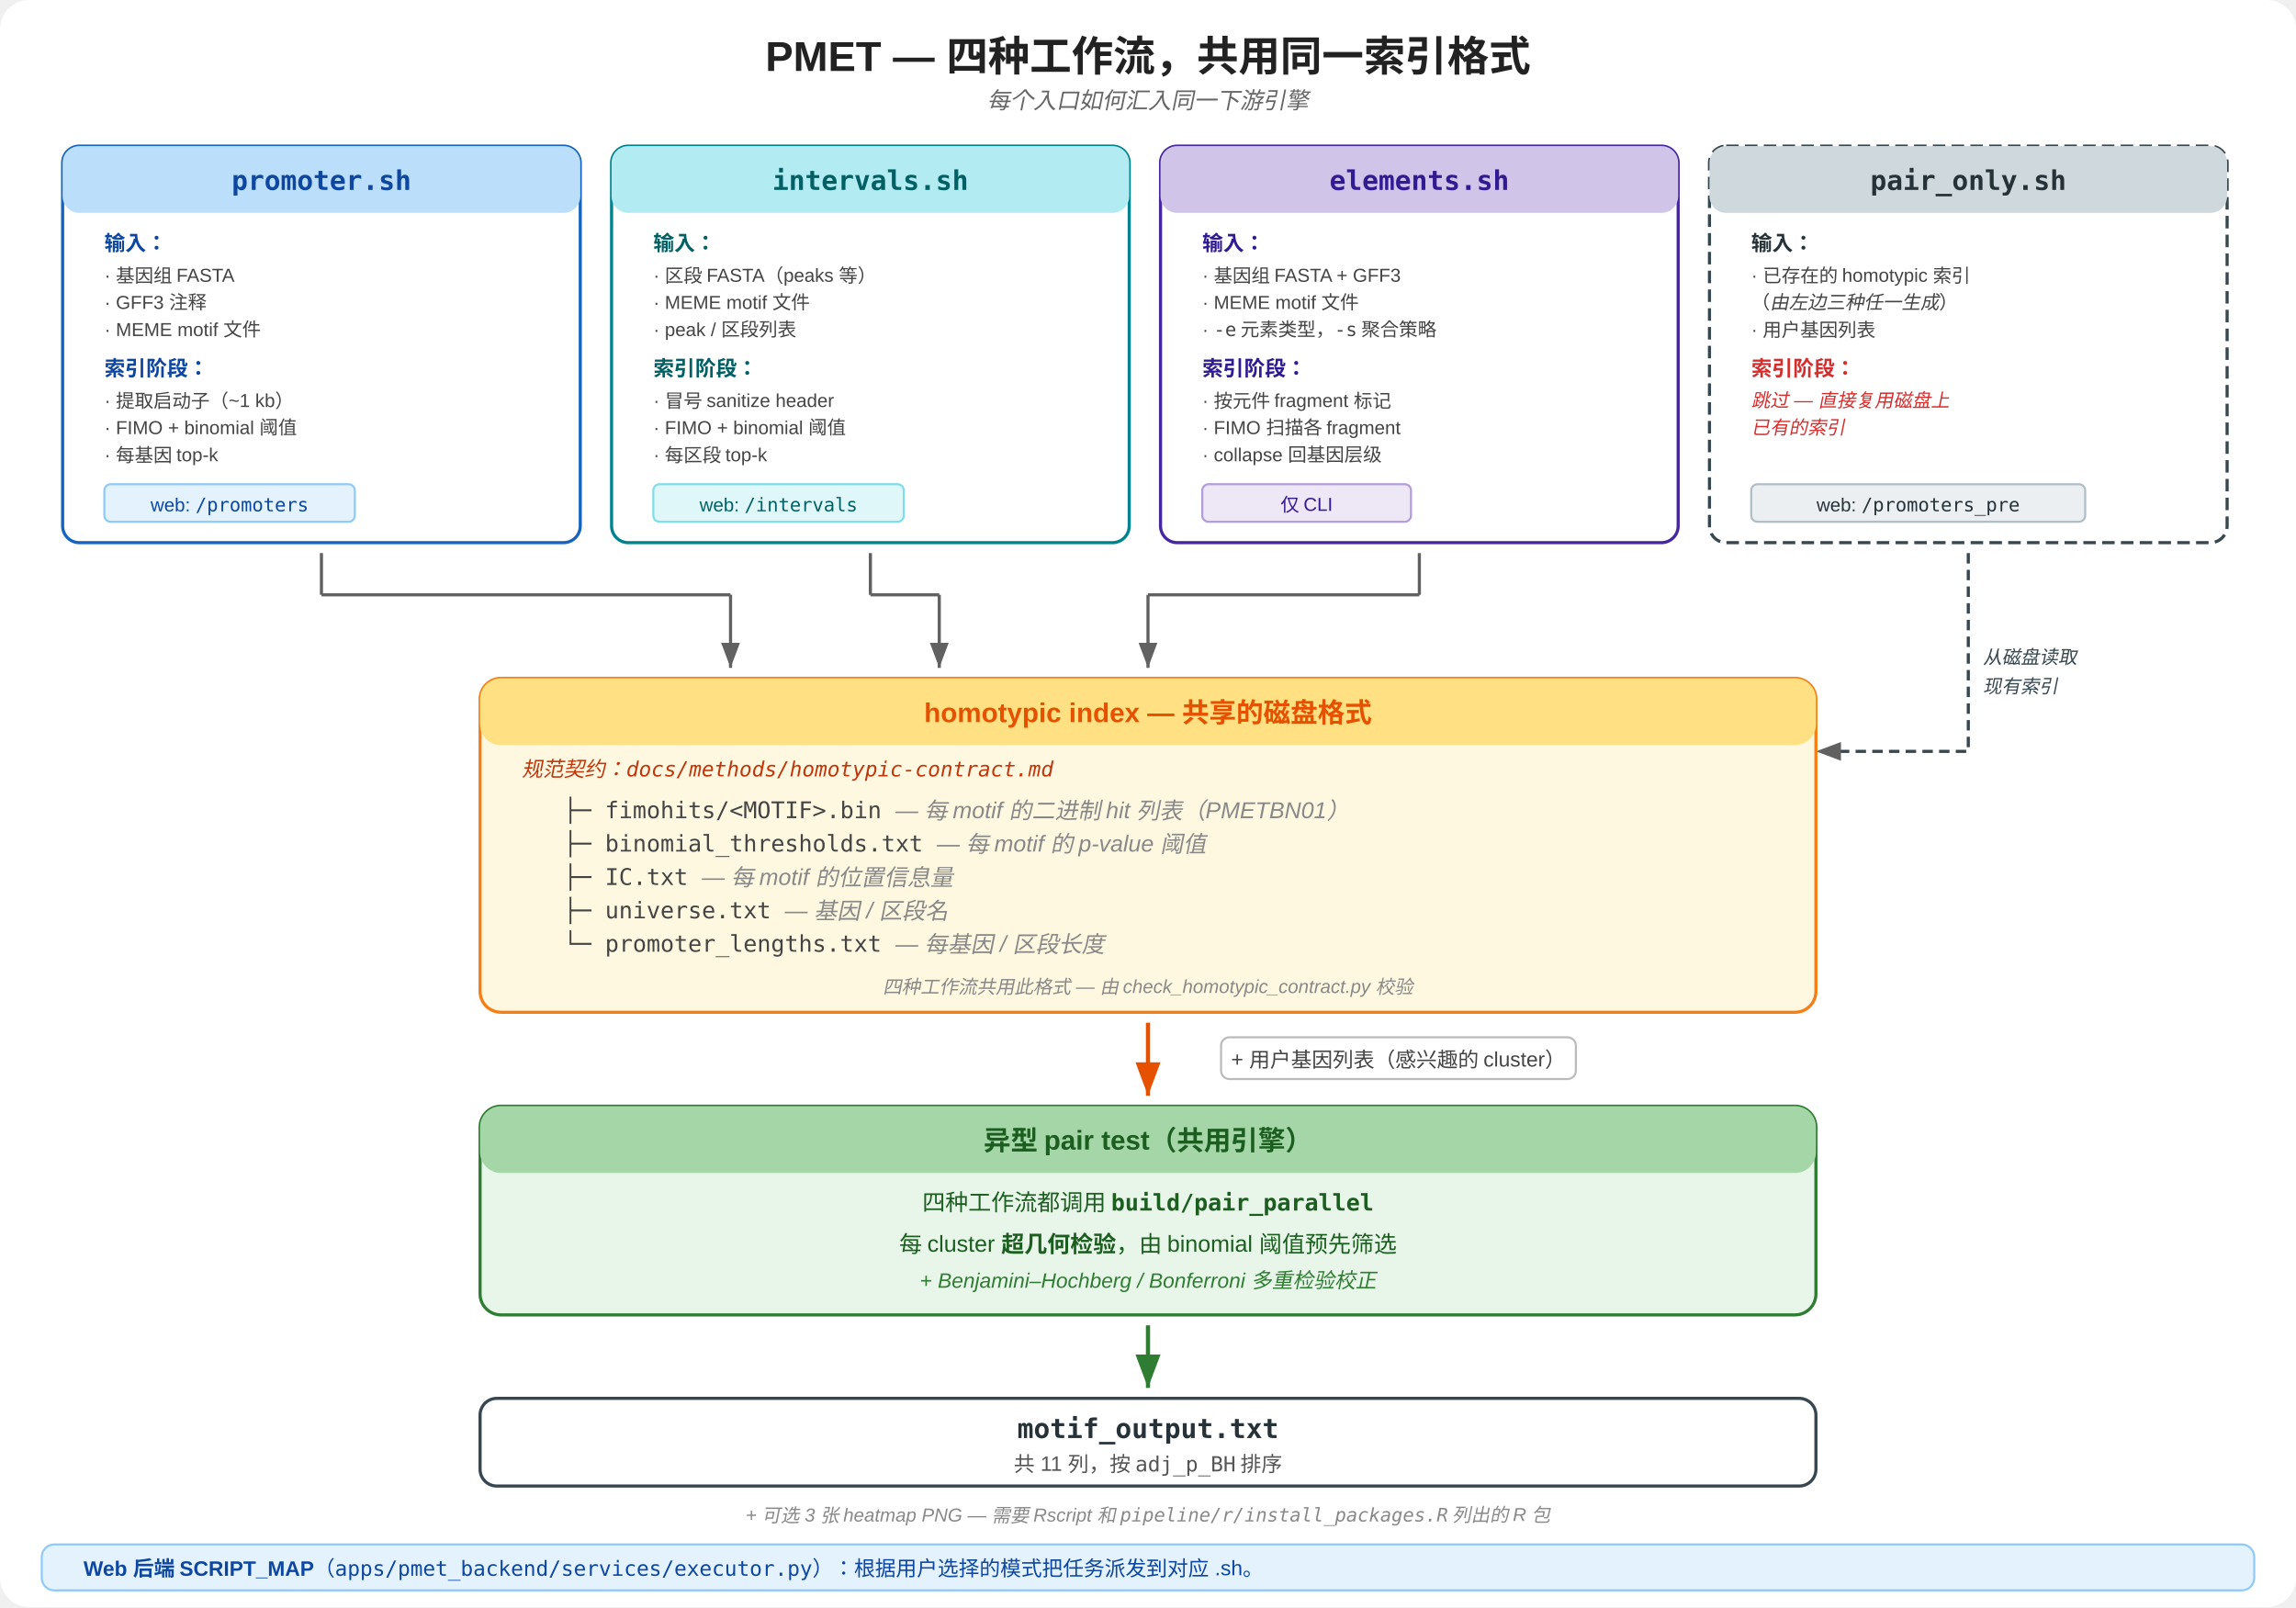
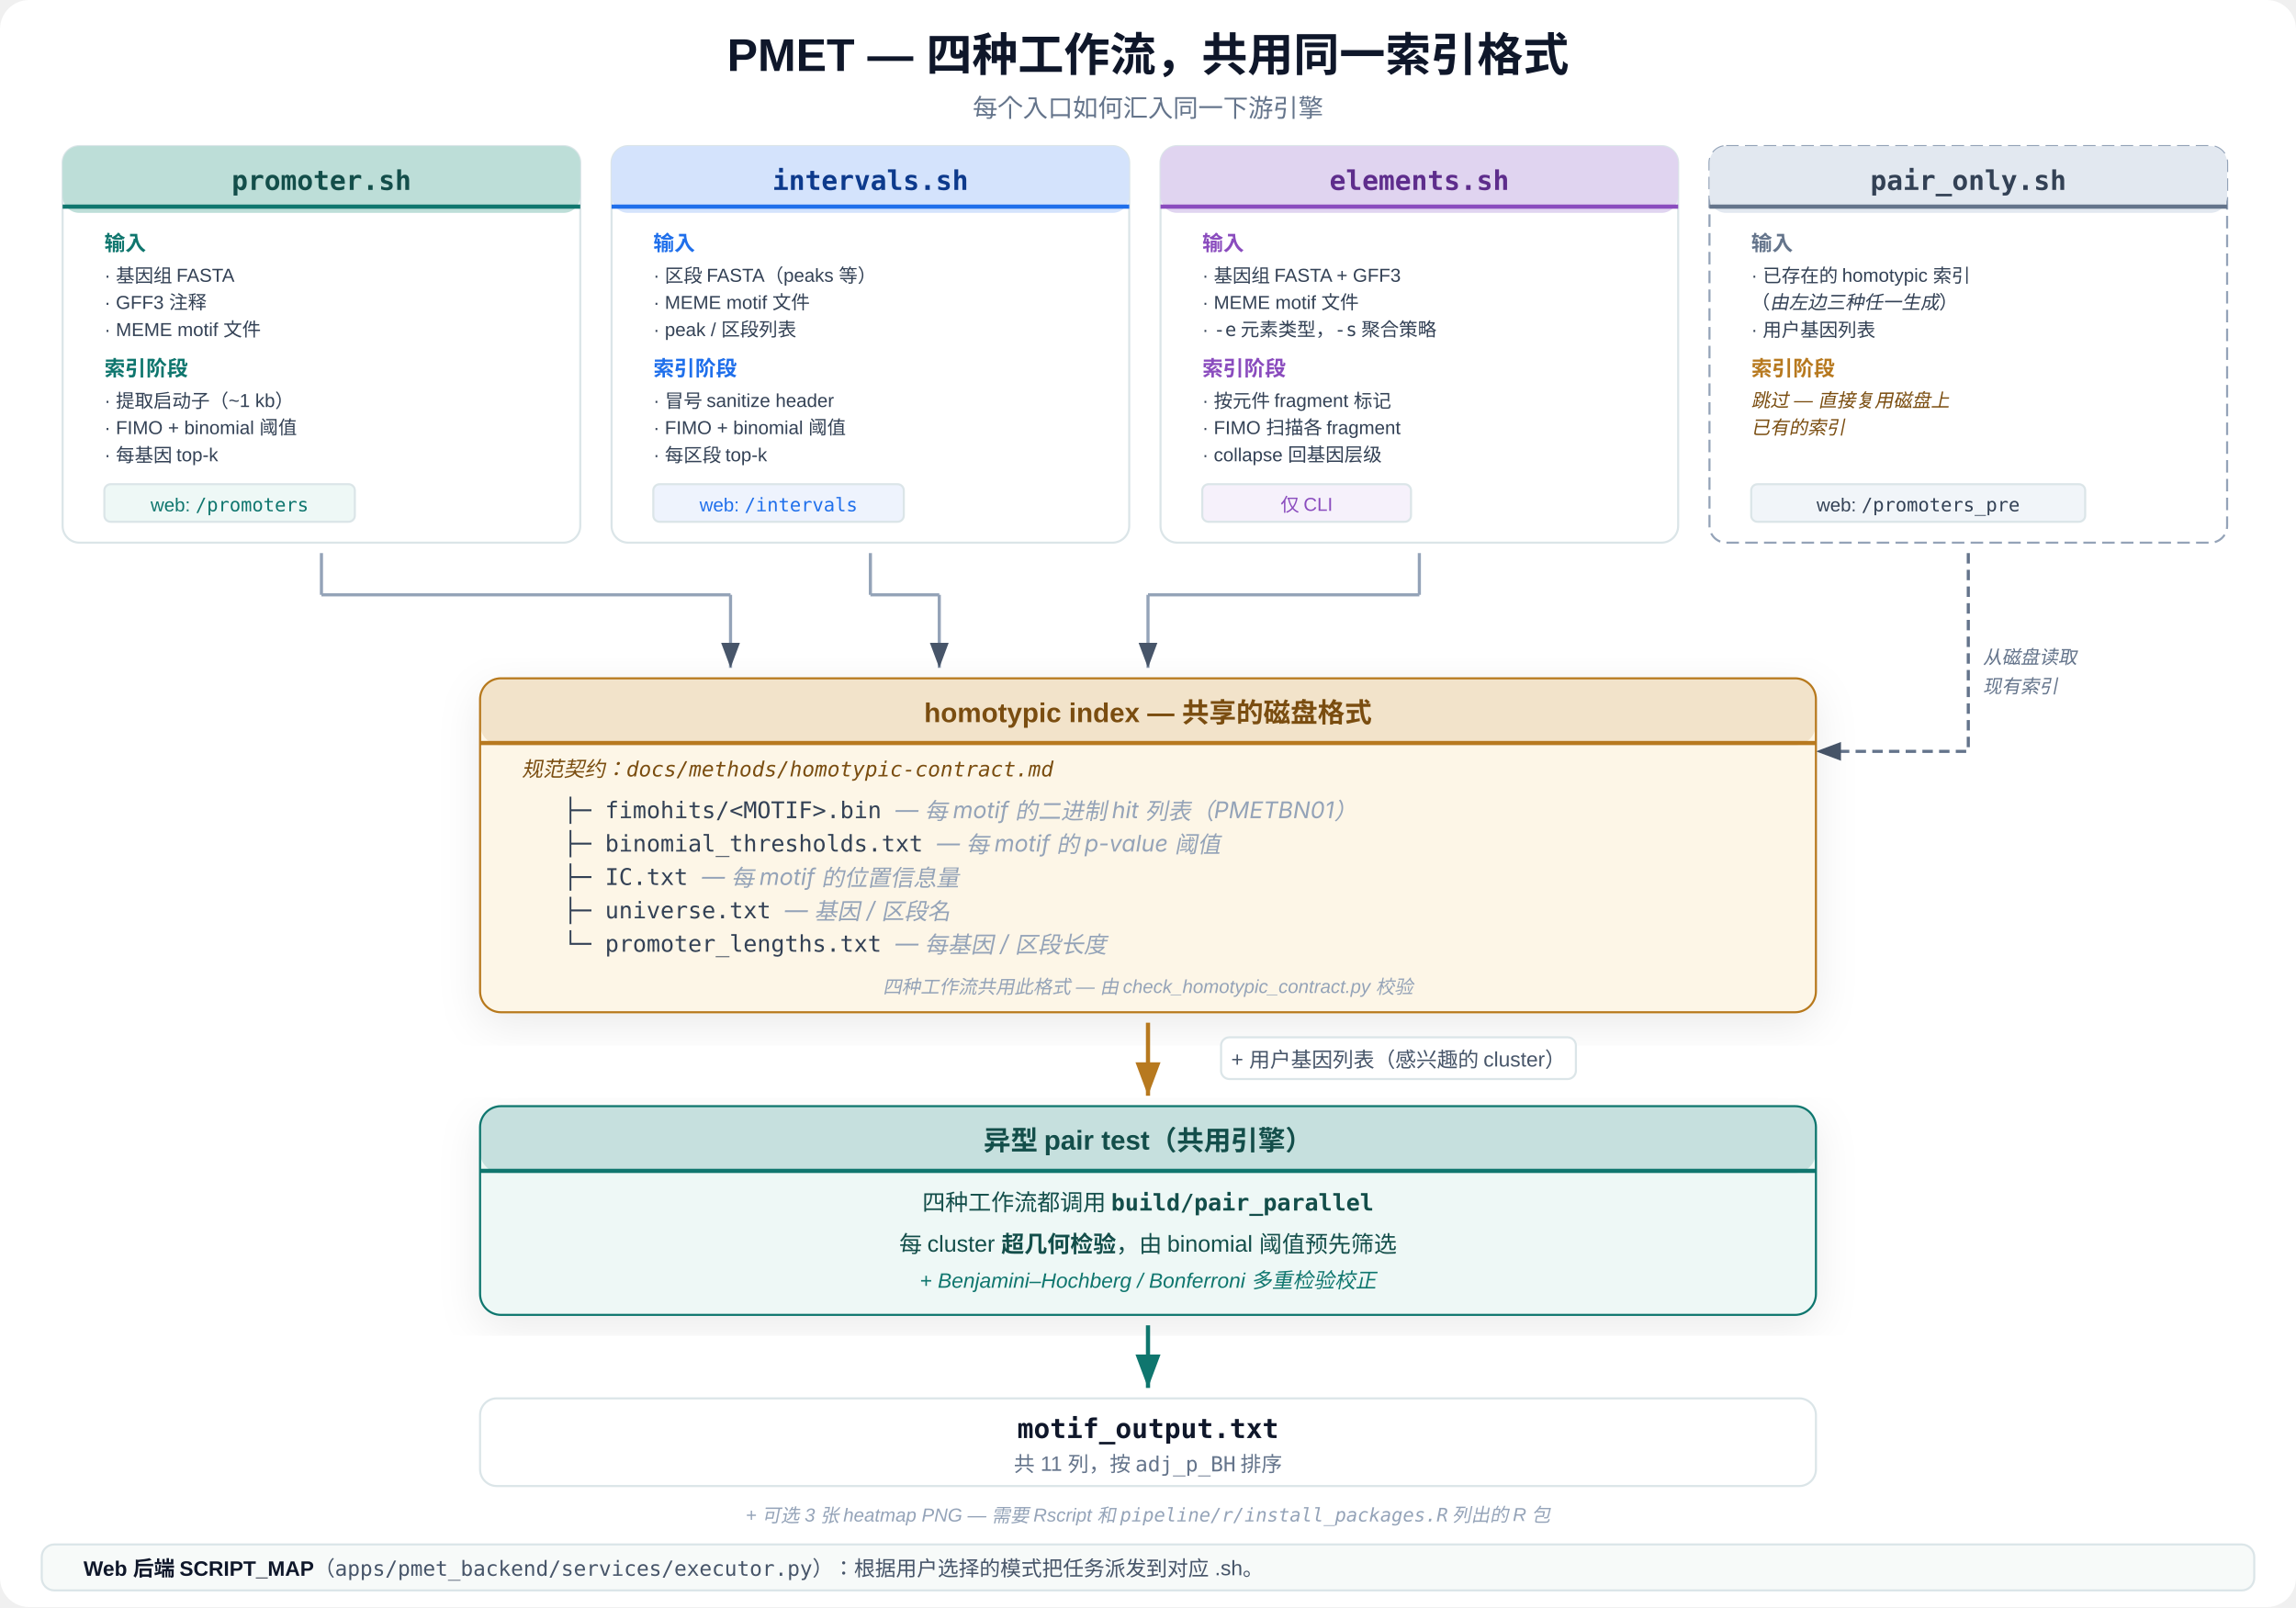
- <svg xmlns="http://www.w3.org/2000/svg" viewBox="0 0 1100 770" font-family="Arial, sans-serif">
+ <svg xmlns="http://www.w3.org/2000/svg" viewBox="0 0 1100 770" role="img" aria-labelledby="wfcn-title wfcn-desc" lang="zh-CN" font-family="-apple-system, BlinkMacSystemFont, 'Segoe UI', 'Microsoft YaHei', 'PingFang SC', Arial, sans-serif">
  <defs>
-     <marker id="aGrey" markerWidth="8" markerHeight="6" refX="8" refY="3" orient="auto">
-       <polygon points="0 0, 8 3, 0 6" fill="#616161" />
+     <marker id="arrSlate" markerWidth="8" markerHeight="6" refX="8" refY="3" orient="auto">
+       <polygon points="0 0, 8 3, 0 6" fill="#475569" />
    </marker>
-     <marker id="aAmber" markerWidth="8" markerHeight="6" refX="8" refY="3" orient="auto">
-       <polygon points="0 0, 8 3, 0 6" fill="#e65100" />
+     <marker id="arrAccent" markerWidth="8" markerHeight="6" refX="8" refY="3" orient="auto">
+       <polygon points="0 0, 8 3, 0 6" fill="#b7791f" />
    </marker>
-     <marker id="aGreen" markerWidth="8" markerHeight="6" refX="8" refY="3" orient="auto">
-       <polygon points="0 0, 8 3, 0 6" fill="#2e7d32" />
+     <marker id="arrPrimary" markerWidth="8" markerHeight="6" refX="8" refY="3" orient="auto">
+       <polygon points="0 0, 8 3, 0 6" fill="#0f766e" />
    </marker>
+     <filter id="softShadow" x="-10%" y="-10%" width="120%" height="120%">
+       <feDropShadow dx="0" dy="6" stdDeviation="10" flood-color="#0f172a" flood-opacity="0.08" />
+     </filter>
  </defs>
  <rect x="0" y="0" width="1100" height="770" rx="14" fill="#ffffff" />
-   <text x="550" y="34" text-anchor="middle" font-size="20" font-weight="bold" fill="#222">PMET — 四种工作流，共用同一索引格式</text>
-   <text x="550" y="52" text-anchor="middle" font-size="11" font-style="italic" fill="#666">每个入口如何汇入同一下游引擎</text>
-   <rect x="30" y="70" width="248" height="190" rx="8" fill="#ffffff" stroke="#1565c0" stroke-width="1.5" />
-   <rect x="30" y="70" width="248" height="32" rx="8" fill="#bbdefb" />
-   <text x="154" y="91" text-anchor="middle" font-size="13" font-weight="bold" fill="#0d47a1" font-family="Menlo, Consolas, monospace">promoter.sh</text>
-   <text x="50" y="120" font-size="10" font-weight="bold" fill="#0d47a1">输入：</text>
-   <text x="50" y="135" font-size="9" fill="#444">· 基因组 FASTA</text>
-   <text x="50" y="148" font-size="9" fill="#444">· GFF3 注释</text>
-   <text x="50" y="161" font-size="9" fill="#444">· MEME motif 文件</text>
-   <text x="50" y="180" font-size="10" font-weight="bold" fill="#0d47a1">索引阶段：</text>
-   <text x="50" y="195" font-size="9" fill="#444">· 提取启动子（~1 kb）</text>
-   <text x="50" y="208" font-size="9" fill="#444">· FIMO + binomial 阈值</text>
-   <text x="50" y="221" font-size="9" fill="#444">· 每基因 top-k</text>
-   <rect x="50" y="232" width="120" height="18" rx="3" fill="#e3f2fd" stroke="#90caf9" />
-   <text x="110" y="245" text-anchor="middle" font-size="9" fill="#0d47a1">web: <tspan font-family="Menlo, Consolas, monospace">/promoters</tspan>
+   <text x="550" y="34" text-anchor="middle" font-size="22" font-weight="700" fill="#0f172a">PMET — 四种工作流，共用同一索引格式</text>
+   <text x="550" y="56" text-anchor="middle" font-size="12" fill="#64748b">每个入口如何汇入同一下游引擎</text>
+   <g aria-label="入口 1：promoter.sh — 启动子模式（web /promoters）">
+     <rect x="30" y="70" width="248" height="190" rx="8" fill="#ffffff" stroke="#dbe5e8" stroke-width="1" />
+     <rect x="30" y="70" width="248" height="32" rx="8" fill="#bdded8" />
+     <rect x="30" y="98" width="248" height="2" fill="#0f766e" />
+     <text x="154" y="91" text-anchor="middle" font-size="13" font-weight="700" fill="#134e4a" font-family="ui-monospace, SF Mono, Menlo, monospace">promoter.sh</text>
+     <text x="50" y="120" font-size="10" font-weight="700" fill="#0f766e">输入</text>
+     <g font-size="9" fill="#334155">
+       <text x="50" y="135">· 基因组 FASTA</text>
+       <text x="50" y="148">· GFF3 注释</text>
+       <text x="50" y="161">· MEME motif 文件</text>
+     </g>
+     <text x="50" y="180" font-size="10" font-weight="700" fill="#0f766e">索引阶段</text>
+     <g font-size="9" fill="#334155">
+       <text x="50" y="195">· 提取启动子（~1 kb）</text>
+       <text x="50" y="208">· FIMO + binomial 阈值</text>
+       <text x="50" y="221">· 每基因 top-k</text>
+     </g>
+     <rect x="50" y="232" width="120" height="18" rx="3" fill="#eef8f6" stroke="#dbe5e8" />
+     <text x="110" y="245" text-anchor="middle" font-size="9" fill="#0f766e">web: <tspan font-family="ui-monospace, SF Mono, Menlo, monospace">/promoters</tspan>
+     </text>
+   </g>
+   <g aria-label="入口 2：intervals.sh — peak/区段模式（web /intervals）">
+     <rect x="293" y="70" width="248" height="190" rx="8" fill="#ffffff" stroke="#dbe5e8" stroke-width="1" />
+     <rect x="293" y="70" width="248" height="32" rx="8" fill="#d4e3fc" />
+     <rect x="293" y="98" width="248" height="2" fill="#1f6feb" />
+     <text x="417" y="91" text-anchor="middle" font-size="13" font-weight="700" fill="#0d3a8c" font-family="ui-monospace, SF Mono, Menlo, monospace">intervals.sh</text>
+     <text x="313" y="120" font-size="10" font-weight="700" fill="#1f6feb">输入</text>
+     <g font-size="9" fill="#334155">
+       <text x="313" y="135">· 区段 FASTA（peaks 等）</text>
+       <text x="313" y="148">· MEME motif 文件</text>
+       <text x="313" y="161">· peak / 区段列表</text>
+     </g>
+     <text x="313" y="180" font-size="10" font-weight="700" fill="#1f6feb">索引阶段</text>
+     <g font-size="9" fill="#334155">
+       <text x="313" y="195">· 冒号 sanitize header</text>
+       <text x="313" y="208">· FIMO + binomial 阈值</text>
+       <text x="313" y="221">· 每区段 top-k</text>
+     </g>
+     <rect x="313" y="232" width="120" height="18" rx="3" fill="#eef3fd" stroke="#dbe5e8" />
+     <text x="373" y="245" text-anchor="middle" font-size="9" fill="#1f6feb">web: <tspan font-family="ui-monospace, SF Mono, Menlo, monospace">/intervals</tspan>
+     </text>
+   </g>
+   <g aria-label="入口 3：elements.sh — GFF3 元件模式（仅 CLI）">
+     <rect x="556" y="70" width="248" height="190" rx="8" fill="#ffffff" stroke="#dbe5e8" stroke-width="1" />
+     <rect x="556" y="70" width="248" height="32" rx="8" fill="#e0d4f0" />
+     <rect x="556" y="98" width="248" height="2" fill="#8a4cbe" />
+     <text x="680" y="91" text-anchor="middle" font-size="13" font-weight="700" fill="#5e2d8c" font-family="ui-monospace, SF Mono, Menlo, monospace">elements.sh</text>
+     <text x="576" y="120" font-size="10" font-weight="700" fill="#8a4cbe">输入</text>
+     <g font-size="9" fill="#334155">
+       <text x="576" y="135">· 基因组 FASTA + GFF3</text>
+       <text x="576" y="148">· MEME motif 文件</text>
+       <text x="576" y="161">· <tspan font-family="ui-monospace, SF Mono, Menlo, monospace">-e</tspan> 元素类型，<tspan font-family="ui-monospace, SF Mono, Menlo, monospace">-s</tspan> 聚合策略</text>
+     </g>
+     <text x="576" y="180" font-size="10" font-weight="700" fill="#8a4cbe">索引阶段</text>
+     <g font-size="9" fill="#334155">
+       <text x="576" y="195">· 按元件 fragment 标记</text>
+       <text x="576" y="208">· FIMO 扫描各 fragment</text>
+       <text x="576" y="221">· collapse 回基因层级</text>
+     </g>
+     <rect x="576" y="232" width="100" height="18" rx="3" fill="#f6f1fb" stroke="#dbe5e8" />
+     <text x="626" y="245" text-anchor="middle" font-size="9" fill="#8a4cbe">仅 CLI</text>
+   </g>
+   <g aria-label="入口 4：pair_only.sh — 跳过索引，复用磁盘已有 index（web /promoters_pre）">
+     <rect x="819" y="70" width="248" height="190" rx="8" fill="#ffffff" stroke="#94a3b8" stroke-width="1" stroke-dasharray="6,3" />
+     <rect x="819" y="70" width="248" height="32" rx="8" fill="#e2e8f0" />
+     <rect x="819" y="98" width="248" height="2" fill="#64748b" />
+     <text x="943" y="91" text-anchor="middle" font-size="13" font-weight="700" fill="#334155" font-family="ui-monospace, SF Mono, Menlo, monospace">pair_only.sh</text>
+     <text x="839" y="120" font-size="10" font-weight="700" fill="#64748b">输入</text>
+     <g font-size="9" fill="#334155">
+       <text x="839" y="135">· 已存在的 homotypic 索引</text>
+       <text x="839" y="148">  （<tspan font-style="italic">由左边三种任一生成</tspan>）</text>
+       <text x="839" y="161">· 用户基因列表</text>
+     </g>
+     <text x="839" y="180" font-size="10" font-weight="700" fill="#b7791f">索引阶段</text>
+     <g font-size="9" font-style="italic" fill="#7a4d10">
+       <text x="839" y="195">跳过 — 直接复用磁盘上</text>
+       <text x="839" y="208">已有的索引</text>
+     </g>
+     <rect x="839" y="232" width="160" height="18" rx="3" fill="#f1f5f9" stroke="#dbe5e8" />
+     <text x="919" y="245" text-anchor="middle" font-size="9" fill="#334155">web: <tspan font-family="ui-monospace, SF Mono, Menlo, monospace">/promoters_pre</tspan>
+     </text>
+   </g>
+   <g stroke="#94a3b8" stroke-width="1.5" fill="none">
+     <line x1="154" y1="265" x2="154" y2="285" />
+     <line x1="154" y1="285" x2="350" y2="285" />
+     <line x1="350" y1="285" x2="350" y2="320" marker-end="url(#arrSlate)" />
+     <line x1="417" y1="265" x2="417" y2="285" />
+     <line x1="417" y1="285" x2="450" y2="285" />
+     <line x1="450" y1="285" x2="450" y2="320" marker-end="url(#arrSlate)" />
+     <line x1="680" y1="265" x2="680" y2="285" />
+     <line x1="680" y1="285" x2="550" y2="285" />
+     <line x1="550" y1="285" x2="550" y2="320" marker-end="url(#arrSlate)" />
+   </g>
+   <path d="M 943 265 L 943 360 L 870 360" fill="none" stroke="#64748b" stroke-width="1.5" stroke-dasharray="5,3" marker-end="url(#arrSlate)" />
+   <text x="950" y="318" font-size="9" font-style="italic" fill="#64748b">从磁盘读取</text>
+   <text x="950" y="332" font-size="9" font-style="italic" fill="#64748b">现有索引</text>
+   <rect x="230" y="325" width="640" height="160" rx="10" fill="#fdf6e7" stroke="#b7791f" stroke-width="1" filter="url(#softShadow)" />
+   <rect x="230" y="325" width="640" height="32" rx="10" fill="#b7791f" opacity="0.15" />
+   <rect x="230" y="355" width="640" height="2" fill="#b7791f" />
+   <text x="550" y="346" text-anchor="middle" font-size="13" font-weight="700" fill="#7a4d10">homotypic index — 共享的磁盘格式</text>
+   <text x="250" y="372" font-size="10" font-style="italic" fill="#7a4d10">规范契约：<tspan font-family="ui-monospace, SF Mono, Menlo, monospace">docs/methods/homotypic-contract.md</tspan>
  </text>
-   <rect x="293" y="70" width="248" height="190" rx="8" fill="#ffffff" stroke="#00838f" stroke-width="1.5" />
-   <rect x="293" y="70" width="248" height="32" rx="8" fill="#b2ebf2" />
-   <text x="417" y="91" text-anchor="middle" font-size="13" font-weight="bold" fill="#006064" font-family="Menlo, Consolas, monospace">intervals.sh</text>
-   <text x="313" y="120" font-size="10" font-weight="bold" fill="#006064">输入：</text>
-   <text x="313" y="135" font-size="9" fill="#444">· 区段 FASTA（peaks 等）</text>
-   <text x="313" y="148" font-size="9" fill="#444">· MEME motif 文件</text>
-   <text x="313" y="161" font-size="9" fill="#444">· peak / 区段列表</text>
-   <text x="313" y="180" font-size="10" font-weight="bold" fill="#006064">索引阶段：</text>
-   <text x="313" y="195" font-size="9" fill="#444">· 冒号 sanitize header</text>
-   <text x="313" y="208" font-size="9" fill="#444">· FIMO + binomial 阈值</text>
-   <text x="313" y="221" font-size="9" fill="#444">· 每区段 top-k</text>
-   <rect x="313" y="232" width="120" height="18" rx="3" fill="#e0f7fa" stroke="#80deea" />
-   <text x="373" y="245" text-anchor="middle" font-size="9" fill="#006064">web: <tspan font-family="Menlo, Consolas, monospace">/intervals</tspan>
+   <g font-size="11" font-family="ui-monospace, SF Mono, Menlo, monospace" fill="#334155">
+     <text x="270" y="392">├─ fimohits/&lt;MOTIF&gt;.bin       <tspan fill="#94a3b8" font-style="italic" font-family="-apple-system, BlinkMacSystemFont, 'Segoe UI', 'Microsoft YaHei', sans-serif">— 每 motif 的二进制 hit 列表（PMETBN01）</tspan>
+     </text>
+     <text x="270" y="408">├─ binomial_thresholds.txt   <tspan fill="#94a3b8" font-style="italic" font-family="-apple-system, BlinkMacSystemFont, 'Segoe UI', 'Microsoft YaHei', sans-serif">— 每 motif 的 p-value 阈值</tspan>
+     </text>
+     <text x="270" y="424">├─ IC.txt                    <tspan fill="#94a3b8" font-style="italic" font-family="-apple-system, BlinkMacSystemFont, 'Segoe UI', 'Microsoft YaHei', sans-serif">— 每 motif 的位置信息量</tspan>
+     </text>
+     <text x="270" y="440">├─ universe.txt              <tspan fill="#94a3b8" font-style="italic" font-family="-apple-system, BlinkMacSystemFont, 'Segoe UI', 'Microsoft YaHei', sans-serif">— 基因 / 区段名</tspan>
+     </text>
+     <text x="270" y="456">└─ promoter_lengths.txt      <tspan fill="#94a3b8" font-style="italic" font-family="-apple-system, BlinkMacSystemFont, 'Segoe UI', 'Microsoft YaHei', sans-serif">— 每基因 / 区段长度</tspan>
+     </text>
+   </g>
+   <text x="550" y="476" text-anchor="middle" font-size="9" font-style="italic" fill="#94a3b8">四种工作流共用此格式 — 由 check_homotypic_contract.py 校验</text>
+   <line x1="550" y1="490" x2="550" y2="525" stroke="#b7791f" stroke-width="2" marker-end="url(#arrAccent)" />
+   <rect x="585" y="497" width="170" height="20" rx="4" fill="#ffffff" stroke="#dbe5e8" />
+   <text x="670" y="511" text-anchor="middle" font-size="10" fill="#475569">+ 用户基因列表（感兴趣的 cluster）</text>
+   <rect x="230" y="530" width="640" height="100" rx="10" fill="#eef8f6" stroke="#0f766e" stroke-width="1" filter="url(#softShadow)" />
+   <rect x="230" y="530" width="640" height="32" rx="10" fill="#0f766e" opacity="0.18" />
+   <rect x="230" y="560" width="640" height="2" fill="#0f766e" />
+   <text x="550" y="551" text-anchor="middle" font-size="13" font-weight="700" fill="#134e4a">异型 pair test（共用引擎）</text>
+   <text x="550" y="580" text-anchor="middle" font-size="11" fill="#134e4a">四种工作流都调用 <tspan font-family="ui-monospace, SF Mono, Menlo, monospace" font-weight="700">build/pair_parallel</tspan>
  </text>
-   <rect x="556" y="70" width="248" height="190" rx="8" fill="#ffffff" stroke="#4527a0" stroke-width="1.5" />
-   <rect x="556" y="70" width="248" height="32" rx="8" fill="#d1c4e9" />
-   <text x="680" y="91" text-anchor="middle" font-size="13" font-weight="bold" fill="#311b92" font-family="Menlo, Consolas, monospace">elements.sh</text>
-   <text x="576" y="120" font-size="10" font-weight="bold" fill="#311b92">输入：</text>
-   <text x="576" y="135" font-size="9" fill="#444">· 基因组 FASTA + GFF3</text>
-   <text x="576" y="148" font-size="9" fill="#444">· MEME motif 文件</text>
-   <text x="576" y="161" font-size="9" fill="#444">· <tspan font-family="Menlo, Consolas, monospace">-e</tspan> 元素类型，<tspan font-family="Menlo, Consolas, monospace">-s</tspan> 聚合策略</text>
-   <text x="576" y="180" font-size="10" font-weight="bold" fill="#311b92">索引阶段：</text>
-   <text x="576" y="195" font-size="9" fill="#444">· 按元件 fragment 标记</text>
-   <text x="576" y="208" font-size="9" fill="#444">· FIMO 扫描各 fragment</text>
-   <text x="576" y="221" font-size="9" fill="#444">· collapse 回基因层级</text>
-   <rect x="576" y="232" width="100" height="18" rx="3" fill="#ede7f6" stroke="#b39ddb" />
-   <text x="626" y="245" text-anchor="middle" font-size="9" fill="#311b92">仅 CLI</text>
-   <rect x="819" y="70" width="248" height="190" rx="8" fill="#ffffff" stroke="#37474f" stroke-width="1.5" stroke-dasharray="6,3" />
-   <rect x="819" y="70" width="248" height="32" rx="8" fill="#cfd8dc" />
-   <text x="943" y="91" text-anchor="middle" font-size="13" font-weight="bold" fill="#263238" font-family="Menlo, Consolas, monospace">pair_only.sh</text>
-   <text x="839" y="120" font-size="10" font-weight="bold" fill="#263238">输入：</text>
-   <text x="839" y="135" font-size="9" fill="#444">· 已存在的 homotypic 索引</text>
-   <text x="839" y="148" font-size="9" fill="#444">  （<tspan font-style="italic">由左边三种任一生成</tspan>）</text>
-   <text x="839" y="161" font-size="9" fill="#444">· 用户基因列表</text>
-   <text x="839" y="180" font-size="10" font-weight="bold" fill="#d32f2f">索引阶段：</text>
-   <text x="839" y="195" font-size="9" font-style="italic" fill="#d32f2f">跳过 — 直接复用磁盘上</text>
-   <text x="839" y="208" font-size="9" font-style="italic" fill="#d32f2f">已有的索引</text>
-   <rect x="839" y="232" width="160" height="18" rx="3" fill="#eceff1" stroke="#b0bec5" />
-   <text x="919" y="245" text-anchor="middle" font-size="9" fill="#263238">web: <tspan font-family="Menlo, Consolas, monospace">/promoters_pre</tspan>
-   </text>
-   <line x1="154" y1="265" x2="154" y2="285" stroke="#616161" stroke-width="1.5" />
-   <line x1="154" y1="285" x2="350" y2="285" stroke="#616161" stroke-width="1.5" />
-   <line x1="350" y1="285" x2="350" y2="320" stroke="#616161" stroke-width="1.5" marker-end="url(#aGrey)" />
-   <line x1="417" y1="265" x2="417" y2="285" stroke="#616161" stroke-width="1.5" />
-   <line x1="417" y1="285" x2="450" y2="285" stroke="#616161" stroke-width="1.5" />
-   <line x1="450" y1="285" x2="450" y2="320" stroke="#616161" stroke-width="1.5" marker-end="url(#aGrey)" />
-   <line x1="680" y1="265" x2="680" y2="285" stroke="#616161" stroke-width="1.5" />
-   <line x1="680" y1="285" x2="550" y2="285" stroke="#616161" stroke-width="1.5" />
-   <line x1="550" y1="285" x2="550" y2="320" stroke="#616161" stroke-width="1.5" marker-end="url(#aGrey)" />
-   <path d="M 943 265 L 943 360 L 870 360" fill="none" stroke="#37474f" stroke-width="1.5" stroke-dasharray="5,3" marker-end="url(#aGrey)" />
-   <text x="950" y="318" font-size="9" font-style="italic" fill="#37474f">从磁盘读取</text>
-   <text x="950" y="332" font-size="9" font-style="italic" fill="#37474f">现有索引</text>
-   <rect x="230" y="325" width="640" height="160" rx="10" fill="#fff8e1" stroke="#f57f17" stroke-width="1.5" />
-   <rect x="230" y="325" width="640" height="32" rx="10" fill="#ffe082" />
-   <text x="550" y="346" text-anchor="middle" font-size="13" font-weight="bold" fill="#e65100">homotypic index — 共享的磁盘格式</text>
-   <text x="250" y="372" font-size="10" font-style="italic" fill="#bf360c">规范契约：<tspan font-family="Menlo, Consolas, monospace">docs/methods/homotypic-contract.md</tspan>
-   </text>
-   <text x="270" y="392" font-size="11" font-family="Menlo, Consolas, monospace" fill="#444">├─ fimohits/&lt;MOTIF&gt;.bin       <tspan fill="#888" font-style="italic" font-family="Arial">— 每 motif 的二进制 hit 列表（PMETBN01）</tspan>
-   </text>
-   <text x="270" y="408" font-size="11" font-family="Menlo, Consolas, monospace" fill="#444">├─ binomial_thresholds.txt   <tspan fill="#888" font-style="italic" font-family="Arial">— 每 motif 的 p-value 阈值</tspan>
-   </text>
-   <text x="270" y="424" font-size="11" font-family="Menlo, Consolas, monospace" fill="#444">├─ IC.txt                    <tspan fill="#888" font-style="italic" font-family="Arial">— 每 motif 的位置信息量</tspan>
-   </text>
-   <text x="270" y="440" font-size="11" font-family="Menlo, Consolas, monospace" fill="#444">├─ universe.txt              <tspan fill="#888" font-style="italic" font-family="Arial">— 基因 / 区段名</tspan>
-   </text>
-   <text x="270" y="456" font-size="11" font-family="Menlo, Consolas, monospace" fill="#444">└─ promoter_lengths.txt      <tspan fill="#888" font-style="italic" font-family="Arial">— 每基因 / 区段长度</tspan>
-   </text>
-   <text x="550" y="476" text-anchor="middle" font-size="9" font-style="italic" fill="#888">四种工作流共用此格式 — 由 check_homotypic_contract.py 校验</text>
-   <line x1="550" y1="490" x2="550" y2="525" stroke="#e65100" stroke-width="2" marker-end="url(#aAmber)" />
-   <rect x="585" y="497" width="170" height="20" rx="4" fill="#ffffff" stroke="#bbb" />
-   <text x="670" y="511" text-anchor="middle" font-size="10" fill="#444">+ 用户基因列表（感兴趣的 cluster）</text>
-   <rect x="230" y="530" width="640" height="100" rx="10" fill="#e8f5e9" stroke="#2e7d32" stroke-width="1.5" />
-   <rect x="230" y="530" width="640" height="32" rx="10" fill="#a5d6a7" />
-   <text x="550" y="551" text-anchor="middle" font-size="13" font-weight="bold" fill="#1b5e20">异型 pair test（共用引擎）</text>
-   <text x="550" y="580" text-anchor="middle" font-size="11" fill="#1b5e20">四种工作流都调用 <tspan font-family="Menlo, Consolas, monospace" font-weight="bold">build/pair_parallel</tspan>
-   </text>
-   <text x="550" y="600" text-anchor="middle" font-size="11" fill="#1b5e20">每 cluster <tspan font-weight="bold">超几何检验</tspan>，由 binomial 阈值预先筛选</text>
-   <text x="550" y="617" text-anchor="middle" font-size="10" font-style="italic" fill="#2e7d32">+ Benjamini–Hochberg / Bonferroni 多重检验校正</text>
-   <line x1="550" y1="635" x2="550" y2="665" stroke="#2e7d32" stroke-width="2" marker-end="url(#aGreen)" />
-   <rect x="230" y="670" width="640" height="42" rx="8" fill="#ffffff" stroke="#37474f" stroke-width="1.5" />
-   <text x="550" y="689" text-anchor="middle" font-size="13" font-weight="bold" fill="#263238" font-family="Menlo, Consolas, monospace">motif_output.txt</text>
-   <text x="550" y="705" text-anchor="middle" font-size="10" fill="#555">共 11 列，按 <tspan font-family="Menlo, Consolas, monospace">adj_p_BH</tspan> 排序</text>
-   <text x="550" y="729" text-anchor="middle" font-size="9" font-style="italic" fill="#888">+ 可选 3 张 heatmap PNG — 需要 Rscript 和 <tspan font-family="Menlo, Consolas, monospace">pipeline/r/install_packages.R</tspan> 列出的 R 包</text>
-   <rect x="20" y="740" width="1060" height="22" rx="6" fill="#e3f2fd" stroke="#90caf9" stroke-width="1" />
-   <text x="40" y="755" font-size="10" fill="#0d47a1">
-     <tspan font-weight="bold">Web 后端 SCRIPT_MAP</tspan>（<tspan font-family="Menlo, Consolas, monospace">apps/pmet_backend/services/executor.py</tspan>）：根据用户选择的模式把任务派发到对应 .sh。
+   <text x="550" y="600" text-anchor="middle" font-size="11" fill="#134e4a">每 cluster <tspan font-weight="700">超几何检验</tspan>，由 binomial 阈值预先筛选</text>
+   <text x="550" y="617" text-anchor="middle" font-size="10" font-style="italic" fill="#0f766e">+ Benjamini–Hochberg / Bonferroni 多重检验校正</text>
+   <line x1="550" y1="635" x2="550" y2="665" stroke="#0f766e" stroke-width="2" marker-end="url(#arrPrimary)" />
+   <rect x="230" y="670" width="640" height="42" rx="8" fill="#ffffff" stroke="#dbe5e8" stroke-width="1" />
+   <text x="550" y="689" text-anchor="middle" font-size="13" font-weight="700" fill="#0f172a" font-family="ui-monospace, SF Mono, Menlo, monospace">motif_output.txt</text>
+   <text x="550" y="705" text-anchor="middle" font-size="10" fill="#64748b">共 11 列，按 <tspan font-family="ui-monospace, SF Mono, Menlo, monospace">adj_p_BH</tspan> 排序</text>
+   <text x="550" y="729" text-anchor="middle" font-size="9" font-style="italic" fill="#94a3b8">+ 可选 3 张 heatmap PNG — 需要 Rscript 和 <tspan font-family="ui-monospace, SF Mono, Menlo, monospace">pipeline/r/install_packages.R</tspan> 列出的 R 包</text>
+   <rect x="20" y="740" width="1060" height="22" rx="6" fill="#f7faf9" stroke="#dbe5e8" stroke-width="1" />
+   <text x="40" y="755" font-size="10" fill="#475569">
+     <tspan font-weight="700" fill="#0f172a">Web 后端 SCRIPT_MAP</tspan>（<tspan font-family="ui-monospace, SF Mono, Menlo, monospace">apps/pmet_backend/services/executor.py</tspan>）：根据用户选择的模式把任务派发到对应 .sh。
  </text>
</svg>
